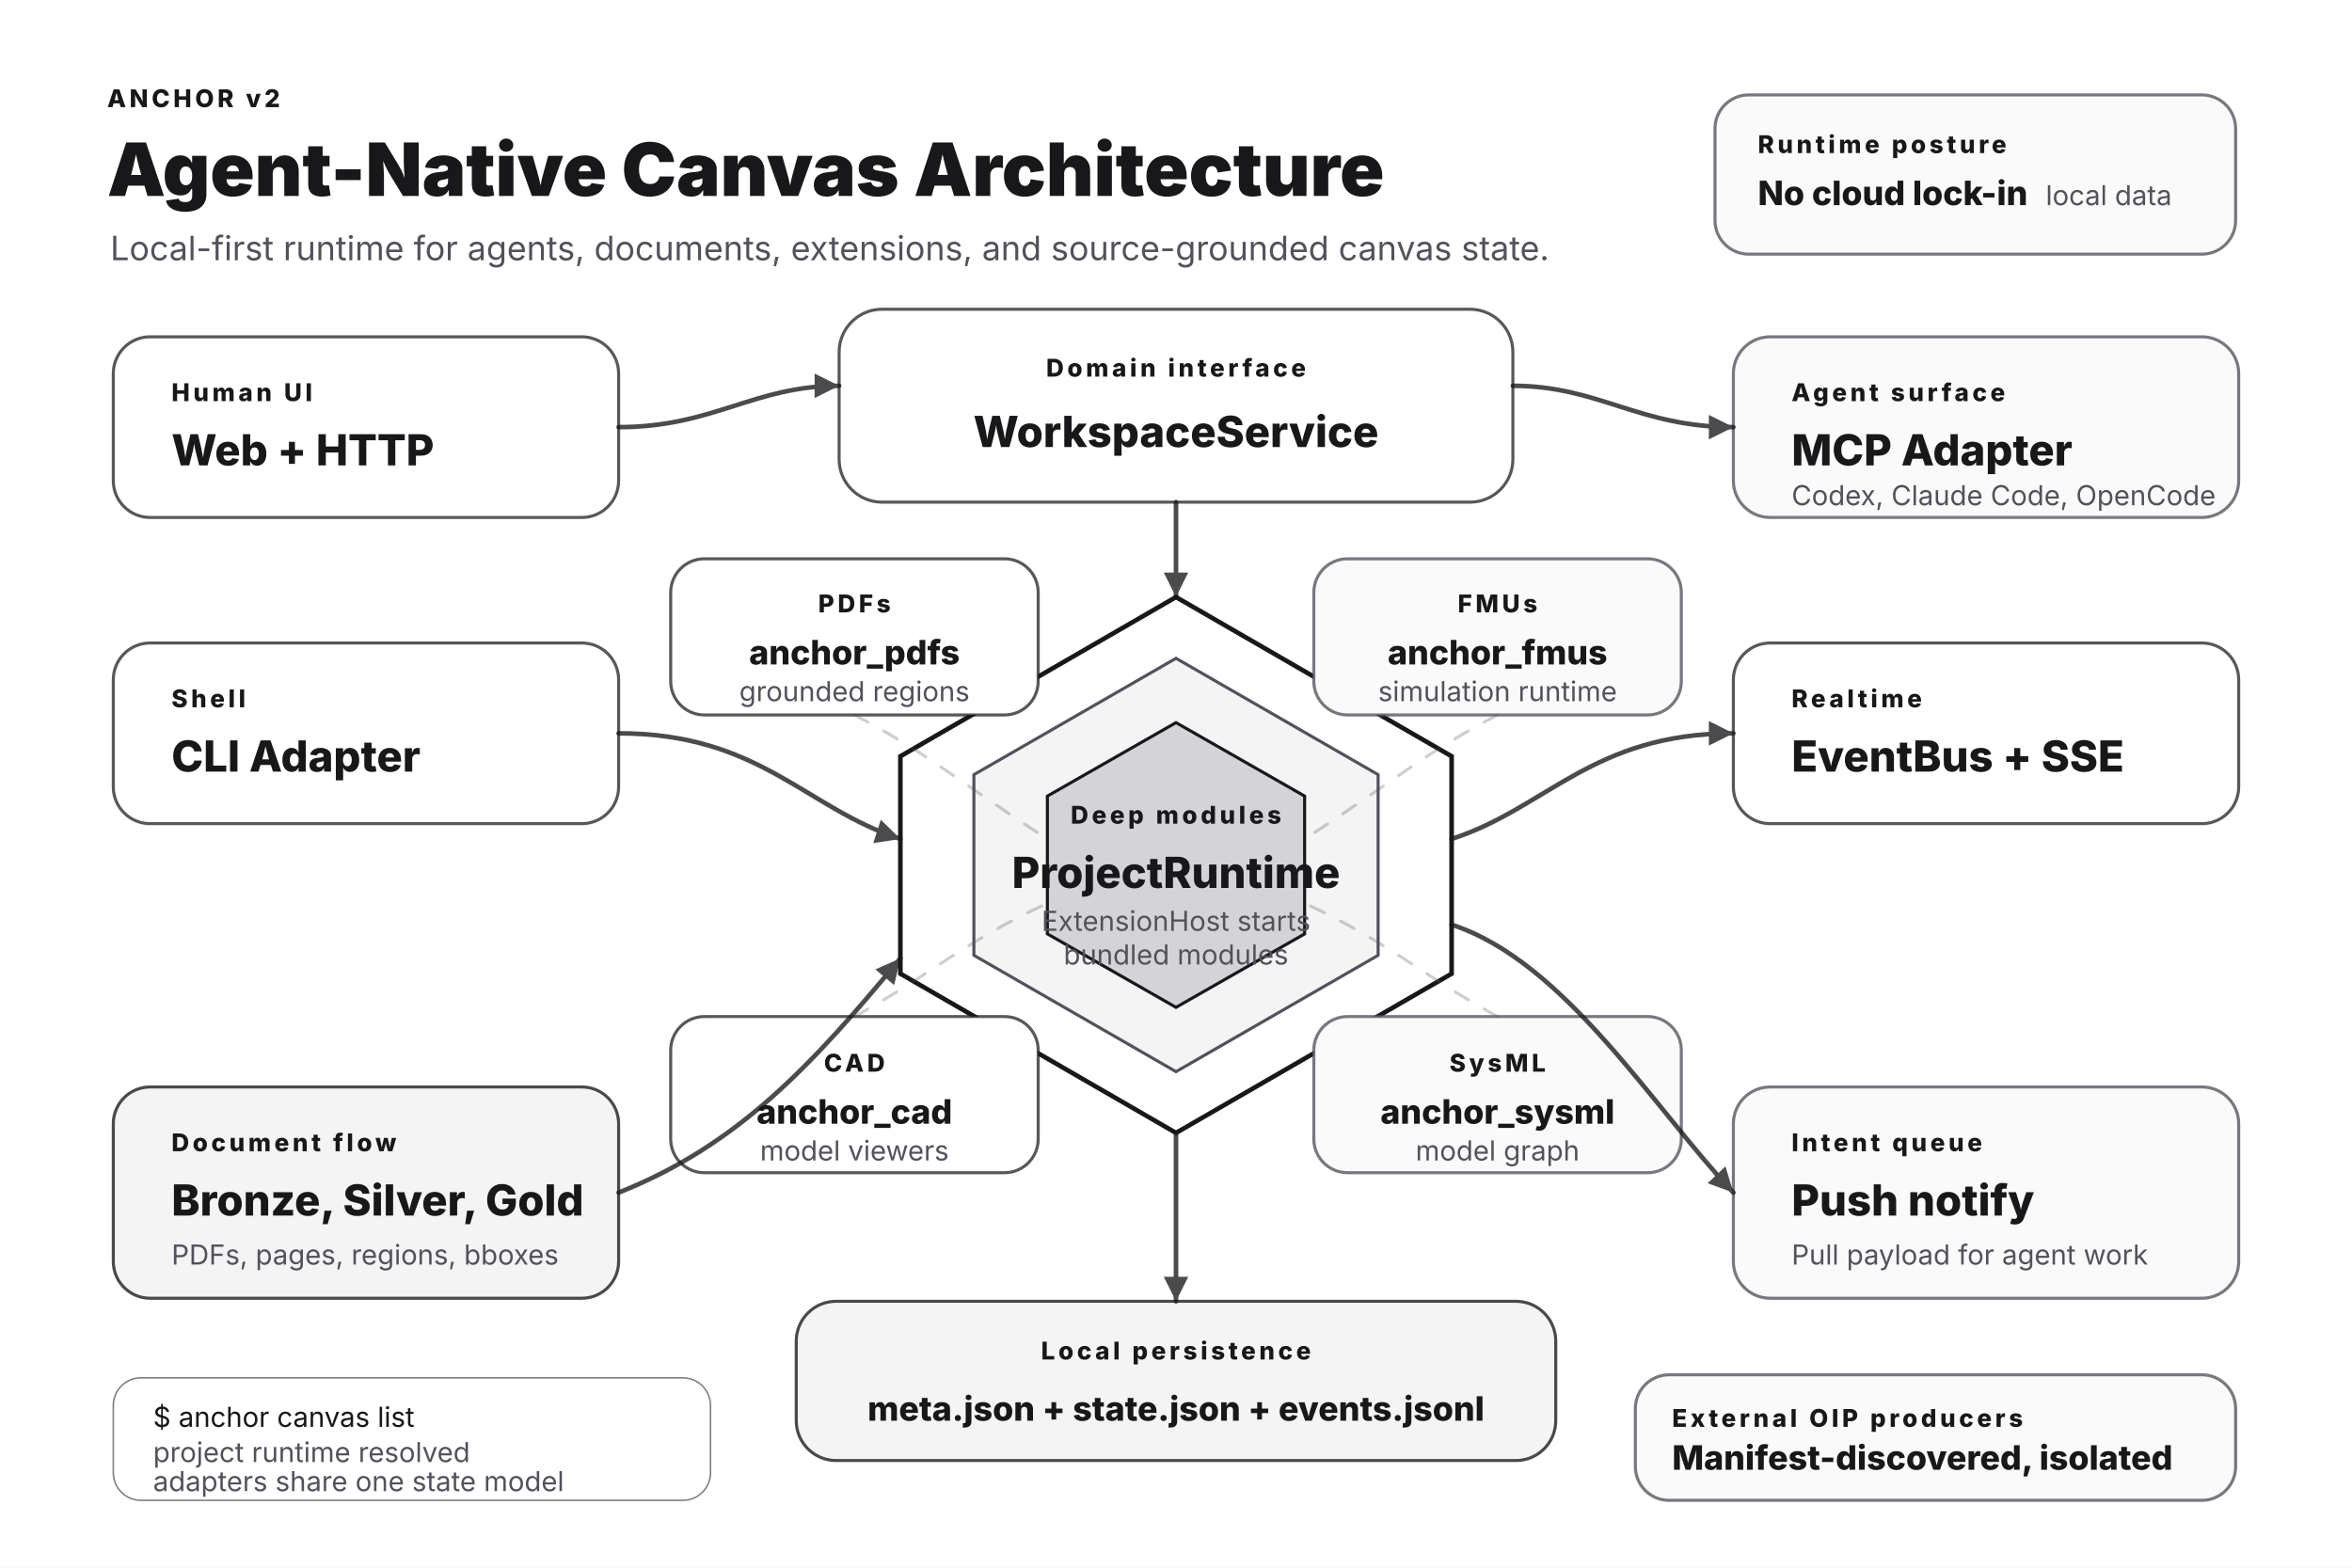
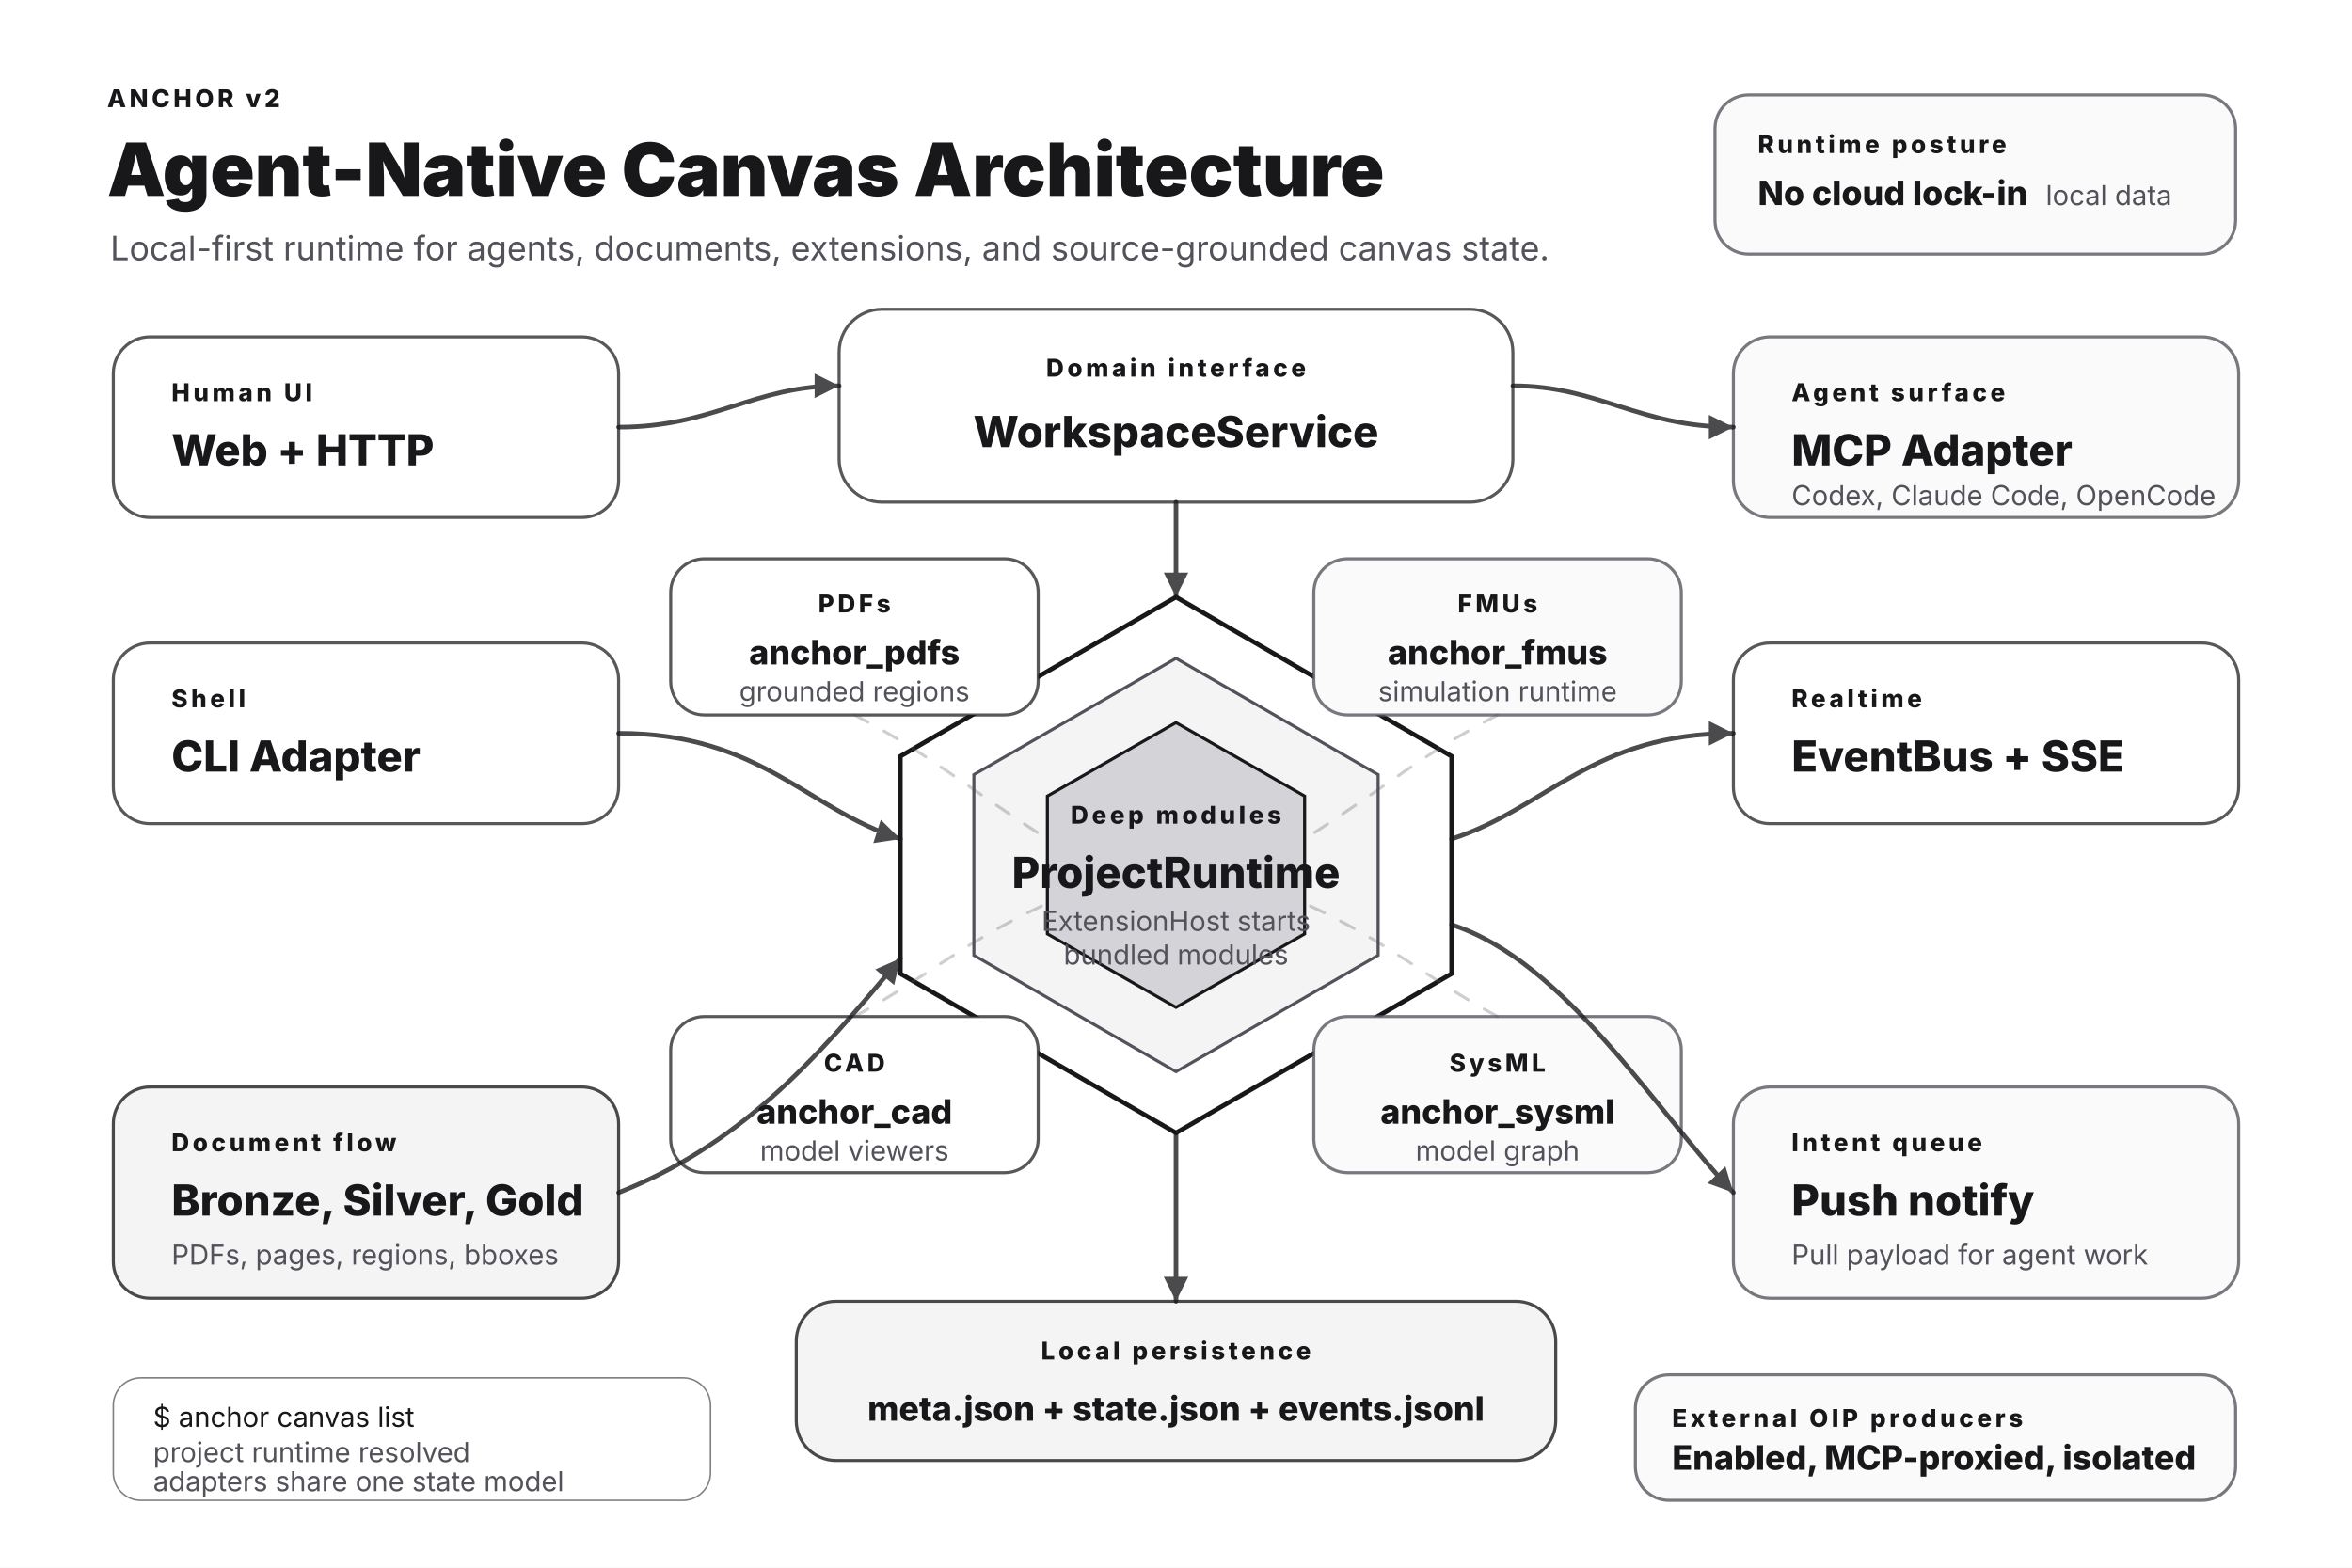
<svg xmlns="http://www.w3.org/2000/svg" width="1536" height="1024" viewBox="0 0 1536 1024" role="img" aria-labelledby="title desc">
  <defs>
    <linearGradient id="background" x1="0" y1="0" x2="1" y2="1">
      <stop offset="0" stop-color="#ffffff" />
      <stop offset="0.55" stop-color="#fafafa" />
      <stop offset="1" stop-color="#f4f4f5" />
    </linearGradient>
    <linearGradient id="panel" x1="0" y1="0" x2="1" y2="1">
      <stop offset="0" stop-color="#ffffff" />
      <stop offset="1" stop-color="#e5e7eb" />
    </linearGradient>
    <linearGradient id="runtime" x1="0" y1="0" x2="1" y2="1">
      <stop offset="0" stop-color="#f4f4f5" />
      <stop offset="0.52" stop-color="#d4d4d8" />
      <stop offset="1" stop-color="#a1a1aa" />
    </linearGradient>
    <linearGradient id="wire" x1="0" y1="0" x2="1" y2="0">
      <stop offset="0" stop-color="#18181b" />
      <stop offset="0.5" stop-color="#52525b" />
      <stop offset="1" stop-color="#18181b" />
    </linearGradient>
    <pattern id="dots" width="32" height="32" patternUnits="userSpaceOnUse">
      <circle cx="2" cy="2" r="1.2" fill="#18181b" opacity="0.1" />
    </pattern>
    <filter id="shadow" x="-25%" y="-25%" width="150%" height="150%">
      <feDropShadow dx="0" dy="12" stdDeviation="16" flood-color="#000000" flood-opacity="0.16" />
    </filter>
    <filter id="glow" x="-30%" y="-30%" width="160%" height="160%">
      <feGaussianBlur stdDeviation="5" result="blur" />
      <feColorMatrix in="blur" type="matrix" values="0 0 0 0 0.2 0 0 0 0 0.2 0 0 0 0 0.2 0 0 0 0.3 0" result="glow" />
      <feMerge>
        <feMergeNode in="glow" />
        <feMergeNode in="SourceGraphic" />
      </feMerge>
    </filter>
    <marker id="arrow" viewBox="0 0 12 12" refX="10" refY="6" markerWidth="8" markerHeight="8" orient="auto">
      <path d="M 2 2 L 10 6 L 2 10 Z" fill="#18181b" />
    </marker>
    <style>
      .text {
        font-family: Inter, ui-sans-serif, system-ui, -apple-system, BlinkMacSystemFont, "Segoe UI", sans-serif;
        fill: #18181b;
      }
      .muted {
        fill: #52525b;
      }
      .small {
        font-size: 18px;
      }
      .body {
        font-size: 22px;
      }
      .label {
        font-size: 28px;
        font-weight: 800;
      }
      .title {
        font-size: 48px;
        font-weight: 850;
      }
      .caps {
        font-size: 16px;
        font-weight: 800;
        letter-spacing: 0.14em;
        text-transform: uppercase;
      }
      .box {
        fill: #ffffff;
        stroke: #18181b;
        stroke-width: 2;
        stroke-opacity: 0.72;
      }
      .box-purple {
        fill: #fafafa;
        stroke: #52525b;
        stroke-width: 2;
        stroke-opacity: 0.78;
      }
      .box-green {
        fill: #f4f4f5;
        stroke: #18181b;
        stroke-width: 2;
        stroke-opacity: 0.78;
      }
      .wire {
        fill: none;
        stroke: #18181b;
        stroke-width: 3;
        stroke-linecap: round;
        opacity: 0.78;
        marker-end: url(#arrow);
      }
      .soft-wire {
        fill: none;
        stroke: #52525b;
        stroke-width: 2;
        stroke-linecap: round;
        opacity: 0.28;
      }
      .dash {
        stroke-dasharray: 10 12;
      }
    </style>
  </defs>
  <rect width="1536" height="1024" fill="#ffffff" />
  <g transform="translate(70 70)">
    <text class="text caps" x="0" y="0">ANCHOR v2</text>
    <text class="text title" x="0" y="58">Agent-Native Canvas Architecture</text>
    <text class="text muted body" x="2" y="100">Local-first runtime for agents, documents, extensions, and source-grounded canvas state.</text>
  </g>
  <g transform="translate(1120 62)">
    <rect class="box-purple" x="0" y="0" width="340" height="104" rx="22" />
    <text class="text caps" x="28" y="38">Runtime posture</text>
    <text class="text body" x="28" y="72" font-weight="800">No cloud lock-in</text>
    <text class="text muted small" x="216" y="72">local data</text>
  </g>
  <g id="left-column">
    <rect class="box" x="74" y="220" width="330" height="118" rx="24" />
    <text class="text caps" x="112" y="262">Human UI</text>
    <text class="text label" x="112" y="304">Web + HTTP</text>
    <rect class="box" x="74" y="420" width="330" height="118" rx="24" />
    <text class="text caps" x="112" y="462">Shell</text>
    <text class="text label" x="112" y="504">CLI Adapter</text>
    <rect class="box-green" x="74" y="710" width="330" height="138" rx="24" />
    <text class="text caps" x="112" y="752">Document flow</text>
    <text class="text label" x="112" y="794">Bronze, Silver, Gold</text>
    <text class="text muted small" x="112" y="826">PDFs, pages, regions, bboxes</text>
  </g>
  <g id="right-column">
    <rect class="box-purple" x="1132" y="220" width="330" height="118" rx="24" />
    <text class="text caps" x="1170" y="262">Agent surface</text>
    <text class="text label" x="1170" y="304">MCP Adapter</text>
    <text class="text muted small" x="1170" y="330">Codex, Claude Code, OpenCode</text>
    <rect class="box" x="1132" y="420" width="330" height="118" rx="24" />
    <text class="text caps" x="1170" y="462">Realtime</text>
    <text class="text label" x="1170" y="504">EventBus + SSE</text>
    <rect class="box-purple" x="1132" y="710" width="330" height="138" rx="24" />
    <text class="text caps" x="1170" y="752">Intent queue</text>
    <text class="text label" x="1170" y="794">Push notify</text>
    <text class="text muted small" x="1170" y="826">Pull payload for agent work</text>
  </g>
  <g id="center">
    <rect class="box" x="548" y="202" width="440" height="126" rx="28" />
    <text class="text caps" x="768" y="246" text-anchor="middle">Domain interface</text>
    <text class="text label" x="768" y="292" text-anchor="middle">WorkspaceService</text>
    <path d="M 768 390 L 948 494 L 948 636 L 768 740 L 588 636 L 588 494 Z" fill="#ffffff" stroke="#18181b" stroke-width="3" />
    <path d="M 768 430 L 900 506 L 900 624 L 768 700 L 636 624 L 636 506 Z" fill="#f4f4f5" stroke="#52525b" stroke-width="2" />
    <path d="M 768 472 L 852 520 L 852 610 L 768 658 L 684 610 L 684 520 Z" fill="#d4d4d8" stroke="#18181b" stroke-width="2" />
    <text class="text caps" x="768" y="538" text-anchor="middle">Deep modules</text>
    <text class="text label" x="768" y="580" text-anchor="middle">ProjectRuntime</text>
    <text class="text muted small" x="768" y="608" text-anchor="middle">ExtensionHost starts</text>
    <text class="text muted small" x="768" y="630" text-anchor="middle">bundled modules</text>
    <rect class="box-green" x="520" y="850" width="496" height="104" rx="26" />
    <text class="text caps" x="768" y="888" text-anchor="middle">Local persistence</text>
    <text class="text" x="768" y="928" text-anchor="middle" font-size="22" font-weight="800">meta.json + state.json + events.jsonl</text>
  </g>
  <g id="extensions">
    <rect class="box" x="438" y="365" width="240" height="102" rx="22" />
    <text class="text caps" x="558" y="400" text-anchor="middle">PDFs</text>
    <text class="text body" x="558" y="434" text-anchor="middle" font-weight="800">anchor_pdfs</text>
    <text class="text muted small" x="558" y="458" text-anchor="middle">grounded regions</text>
    <rect class="box-purple" x="858" y="365" width="240" height="102" rx="22" />
    <text class="text caps" x="978" y="400" text-anchor="middle">FMUs</text>
    <text class="text body" x="978" y="434" text-anchor="middle" font-weight="800">anchor_fmus</text>
    <text class="text muted small" x="978" y="458" text-anchor="middle">simulation runtime</text>
    <rect class="box" x="438" y="664" width="240" height="102" rx="22" />
    <text class="text caps" x="558" y="700" text-anchor="middle">CAD</text>
    <text class="text body" x="558" y="734" text-anchor="middle" font-weight="800">anchor_cad</text>
    <text class="text muted small" x="558" y="758" text-anchor="middle">model viewers</text>
    <rect class="box-purple" x="858" y="664" width="240" height="102" rx="22" />
    <text class="text caps" x="978" y="700" text-anchor="middle">SysML</text>
    <text class="text body" x="978" y="734" text-anchor="middle" font-weight="800">anchor_sysml</text>
    <text class="text muted small" x="978" y="758" text-anchor="middle">model graph</text>
  </g>
  <g id="wires">
    <path class="wire" d="M 404 279 C 466 279 492 252 548 252" />
    <path class="wire" d="M 404 479 C 496 479 526 528 588 548" />
    <path class="wire" d="M 988 252 C 1044 252 1070 279 1132 279" />
    <path class="wire" d="M 948 548 C 1010 528 1040 479 1132 479" />
    <path class="wire" d="M 948 604 C 1022 628 1080 724 1132 779" />
    <path class="wire" d="M 404 779 C 482 748 530 696 588 626" />
    <path class="wire" d="M 768 328 L 768 390" />
    <path class="wire" d="M 768 740 L 768 850" />
    <path class="soft-wire dash" d="M 558 467 C 606 492 628 512 684 548" />
    <path class="soft-wire dash" d="M 978 467 C 930 492 908 512 852 548" />
    <path class="soft-wire dash" d="M 558 664 C 606 638 628 616 684 590" />
    <path class="soft-wire dash" d="M 978 664 C 930 638 908 616 852 590" />
  </g>
  <g id="external-oip" transform="translate(1068 898)">
    <rect class="box-purple" x="0" y="0" width="392" height="82" rx="22" />
    <text class="text caps" x="24" y="34">External OIP producers</text>
-     <text class="text body" x="24" y="62" font-weight="800">Manifest-discovered, isolated</text>
+     <text class="text body" x="24" y="62" font-weight="800">Enabled, MCP-proxied, isolated</text>
  </g>
  <g id="legend" transform="translate(74 900)">
    <rect x="0" y="0" width="390" height="80" rx="18" fill="#ffffff" stroke="#18181b" stroke-opacity="0.55" />
    <text class="text small" x="26" y="32">$ anchor canvas list</text>
    <text class="text muted small" x="26" y="55">project runtime resolved</text>
    <text class="text muted small" x="26" y="74">adapters share one state model</text>
  </g>
</svg>
